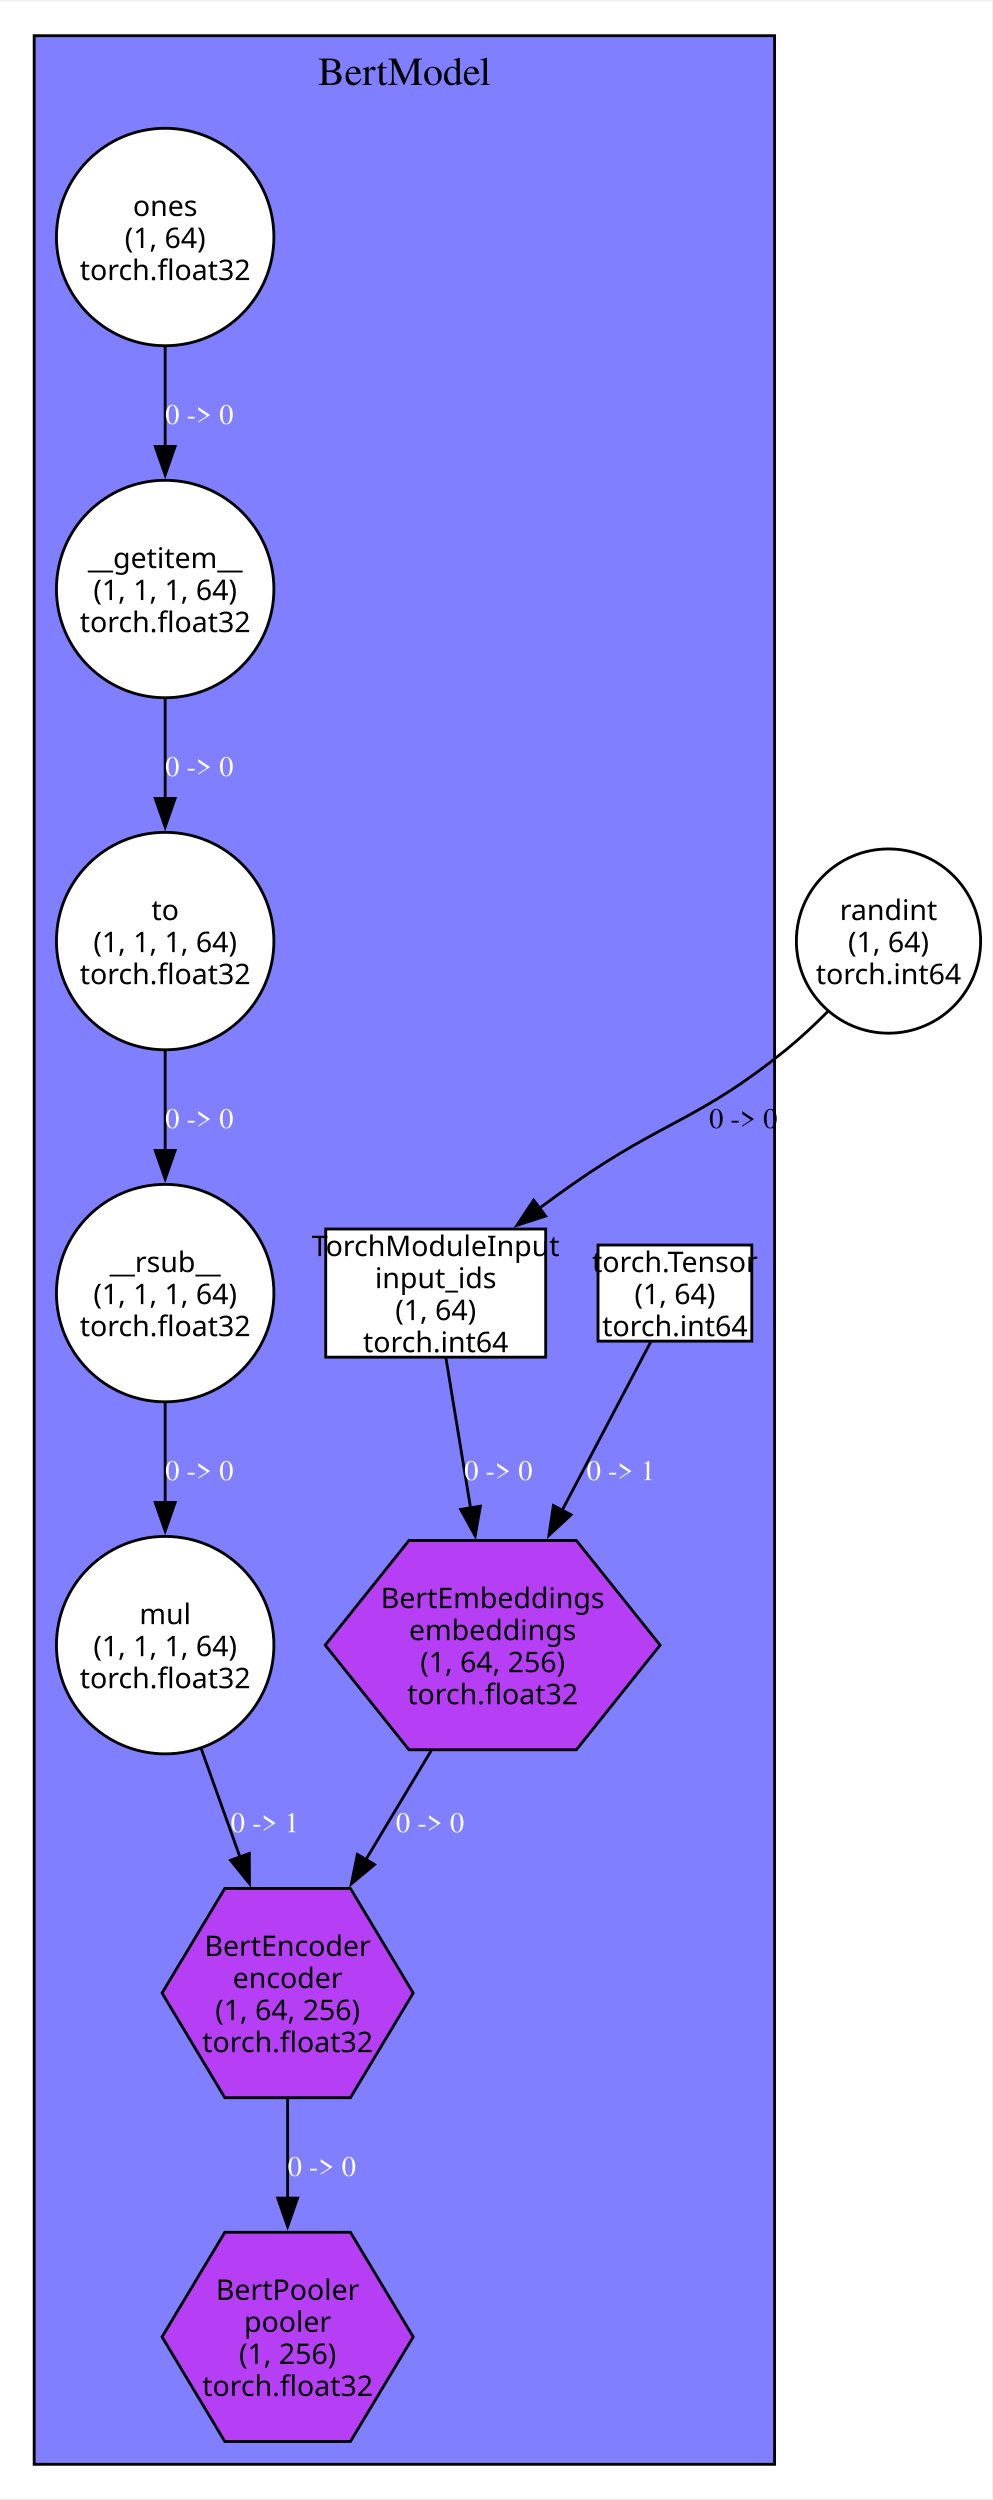
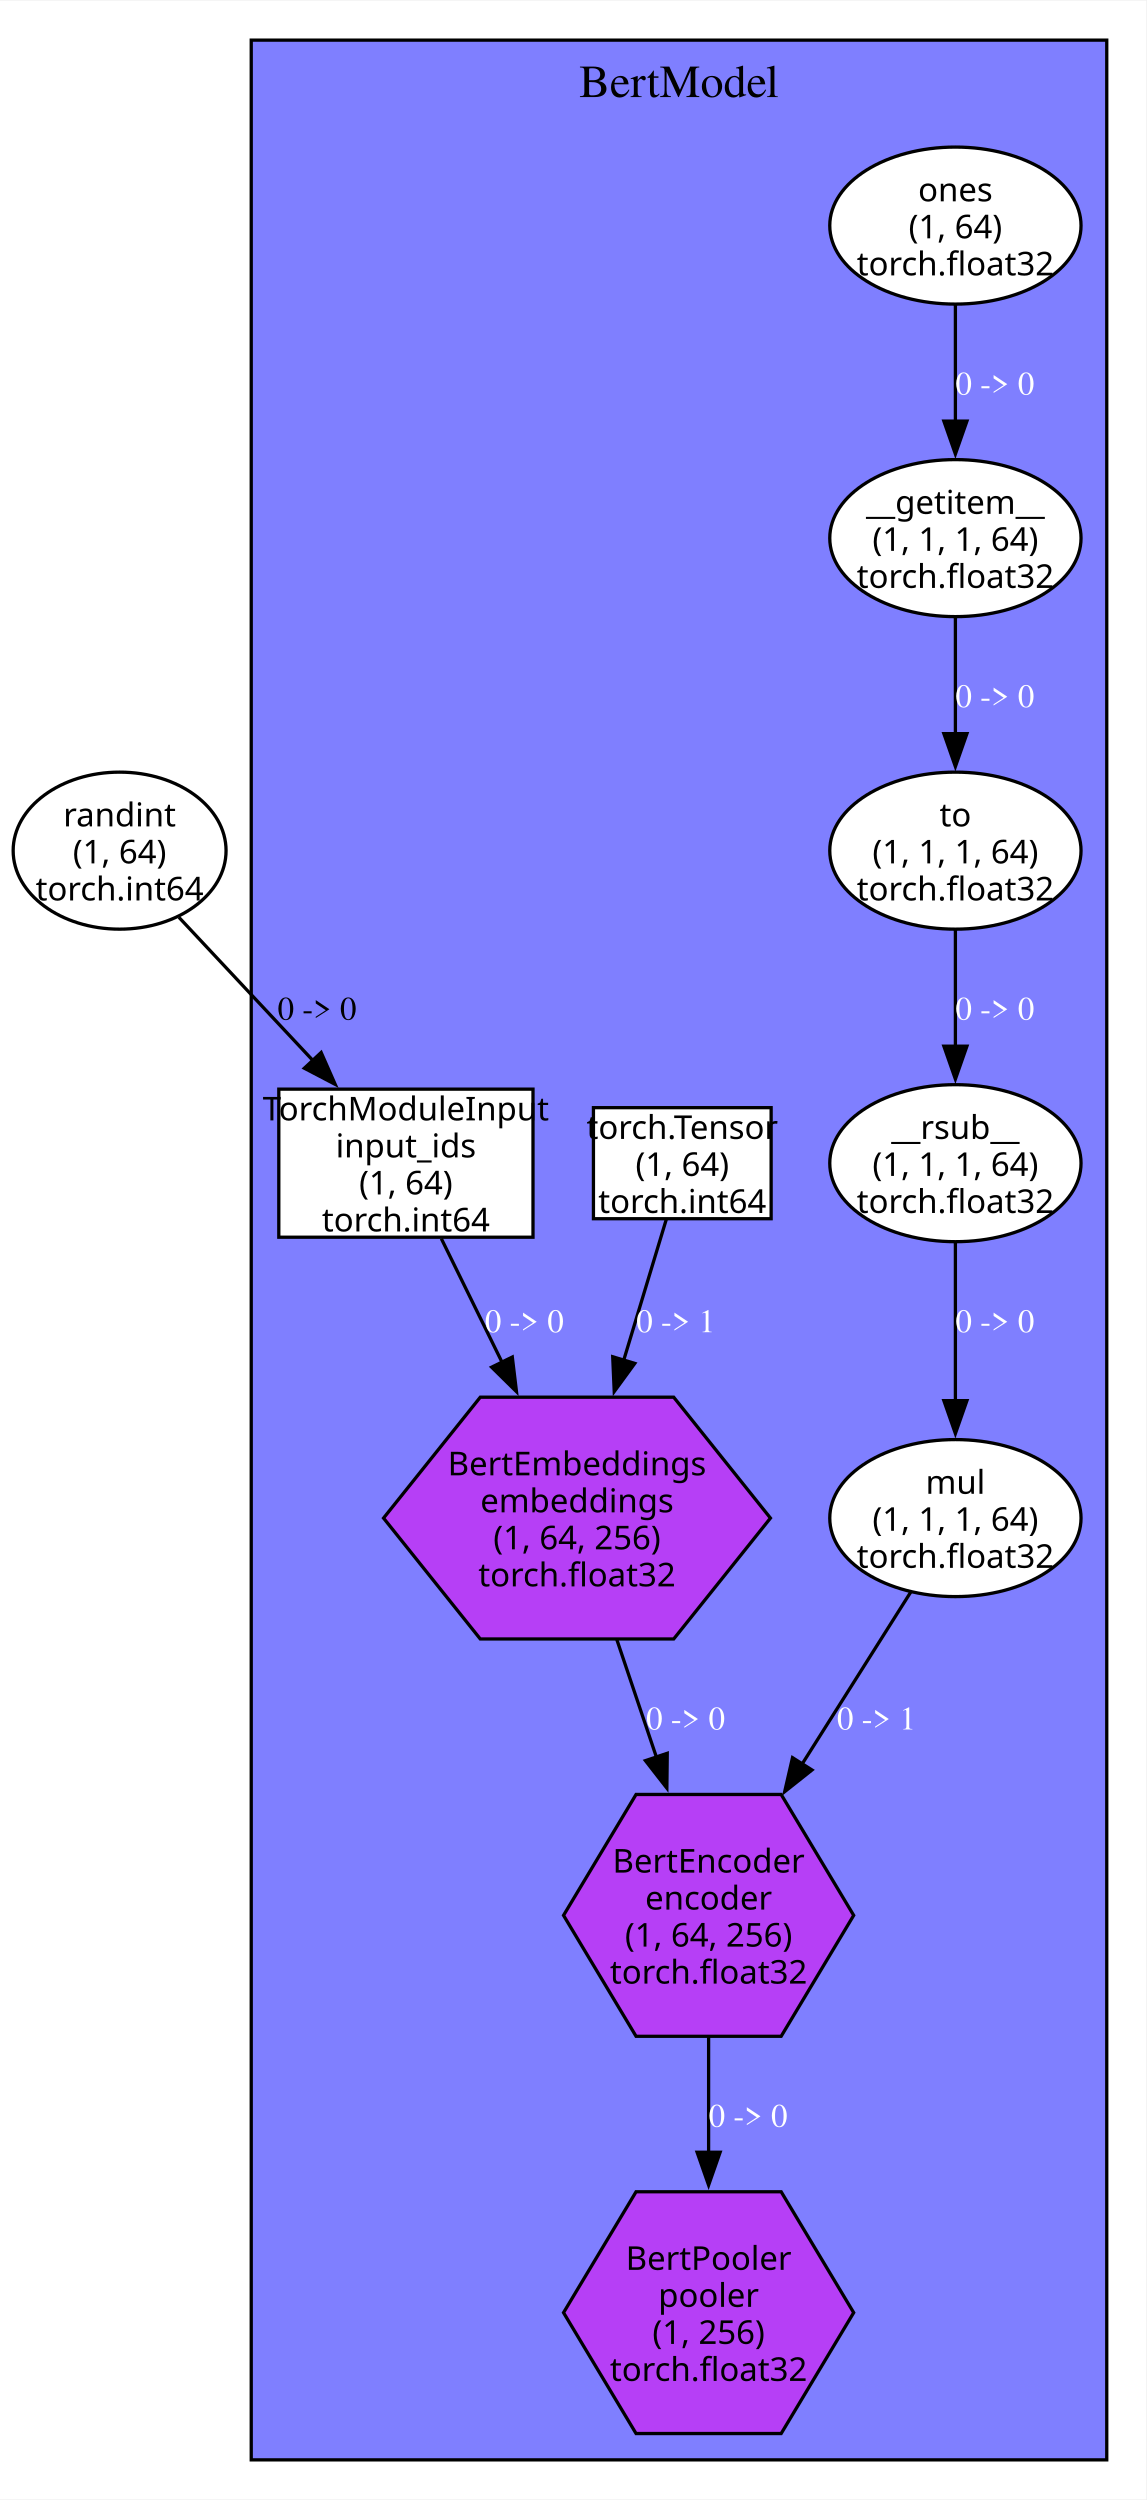
- <svg xmlns="http://www.w3.org/2000/svg" width="348pt" height="877pt" viewBox="0.00 0.00 348.35 876.81">
-   <g id="graph0" class="graph" transform="scale(1 1) rotate(0) translate(4 872.81)">
-     <polygon fill="white" stroke="none" points="-4,4 -4,-872.81 344.35,-872.81 344.35,4 -4,4" />
+ <svg xmlns="http://www.w3.org/2000/svg" width="348pt" height="759pt" viewBox="0.00 0.00 348.35 759.37">
+   <g id="graph0" class="graph" transform="scale(1 1) rotate(0) translate(4 755.37)">
+     <polygon fill="white" stroke="none" points="-4,4 -4,-755.37 344.35,-755.37 344.35,4 -4,4" />
    <g id="clust1" class="cluster">
-       <polygon fill="#0000ff" fill-opacity="0.502" stroke="black" points="8,-8 8,-860.81 268,-860.81 268,-8 8,-8" />
-       <text text-anchor="middle" x="138" y="-843.51" font-family="Times,serif" font-size="14.00">BertModel</text>
+       <polygon fill="#0000ff" fill-opacity="0.502" stroke="black" points="72.35,-8 72.35,-743.37 332.35,-743.37 332.35,-8 72.35,-8" />
+       <text text-anchor="middle" x="202.35" y="-726.07" font-family="Times,serif" font-size="14.00">BertModel</text>
    </g>
    <g id="node1" class="node">
-       <polygon fill="white" stroke="black" points="260,-436.15 206,-436.15 206,-402.4 260,-402.4 260,-436.15" />
-       <text text-anchor="middle" x="233" y="-426.65" font-family="Linux libertine" font-size="10.00">torch.Tensor</text>
-       <text text-anchor="middle" x="233" y="-415.4" font-family="Linux libertine" font-size="10.00">(1, 64)</text>
-       <text text-anchor="middle" x="233" y="-404.15" font-family="Linux libertine" font-size="10.00">torch.int64</text>
+       <ellipse fill="white" stroke="black" cx="32.35" cy="-497.05" rx="32.35" ry="23.86" />
+       <text text-anchor="middle" x="32.35" y="-504.42" font-family="Linux libertine" font-size="10.00">randint</text>
+       <text text-anchor="middle" x="32.35" y="-493.17" font-family="Linux libertine" font-size="10.00">(1, 64)</text>
+       <text text-anchor="middle" x="32.35" y="-481.92" font-family="Linux libertine" font-size="10.00">torch.int64</text>
+     </g>
+     <g id="node7" class="node">
+       <polygon fill="white" stroke="black" points="157.98,-424.57 80.73,-424.57 80.73,-379.57 157.98,-379.57 157.98,-424.57" />
+       <text text-anchor="middle" x="119.35" y="-415.07" font-family="Linux libertine" font-size="10.00">TorchModuleInput</text>
+       <text text-anchor="middle" x="119.35" y="-403.82" font-family="Linux libertine" font-size="10.00">input_ids</text>
+       <text text-anchor="middle" x="119.35" y="-392.57" font-family="Linux libertine" font-size="10.00">(1, 64)</text>
+       <text text-anchor="middle" x="119.35" y="-381.32" font-family="Linux libertine" font-size="10.00">torch.int64</text>
+     </g>
+     <g id="edge10" class="edge">
+       <path fill="none" stroke="black" d="M50.38,-476.78C62.19,-464.16 77.88,-447.39 91.31,-433.04" />
+       <polygon fill="black" stroke="black" points="93.6,-435.71 97.87,-426.02 88.49,-430.93 93.6,-435.71" />
+       <text text-anchor="middle" x="92.35" y="-445.68" font-family="Times,serif" font-size="10.00">0 -&gt; 0</text>
    </g>
    <g id="node2" class="node">
-       <polygon fill="#ee00ee" fill-opacity="0.502" stroke="black" points="227.79,-295.65 198.39,-332.4 139.61,-332.4 110.21,-295.65 139.61,-258.91 198.39,-258.91 227.79,-295.65" />
-       <text text-anchor="middle" x="169" y="-308.65" font-family="Linux libertine" font-size="10.00">BertEmbeddings</text>
-       <text text-anchor="middle" x="169" y="-297.4" font-family="Linux libertine" font-size="10.00">embeddings</text>
-       <text text-anchor="middle" x="169" y="-286.15" font-family="Linux libertine" font-size="10.00">(1, 64, 256)</text>
-       <text text-anchor="middle" x="169" y="-274.9" font-family="Linux libertine" font-size="10.00">torch.float32</text>
+       <ellipse fill="white" stroke="black" cx="286.35" cy="-402.07" rx="38.18" ry="23.86" />
+       <text text-anchor="middle" x="286.35" y="-409.44" font-family="Linux libertine" font-size="10.00">__rsub__</text>
+       <text text-anchor="middle" x="286.35" y="-398.19" font-family="Linux libertine" font-size="10.00">(1, 1, 1, 64)</text>
+       <text text-anchor="middle" x="286.35" y="-386.94" font-family="Linux libertine" font-size="10.00">torch.float32</text>
+     </g>
+     <g id="node10" class="node">
+       <ellipse fill="white" stroke="black" cx="286.35" cy="-294.21" rx="38.18" ry="23.86" />
+       <text text-anchor="middle" x="286.35" y="-301.59" font-family="Linux libertine" font-size="10.00">mul</text>
+       <text text-anchor="middle" x="286.35" y="-290.34" font-family="Linux libertine" font-size="10.00">(1, 1, 1, 64)</text>
+       <text text-anchor="middle" x="286.35" y="-279.09" font-family="Linux libertine" font-size="10.00">torch.float32</text>
+     </g>
+     <g id="edge9" class="edge">
+       <path fill="none" stroke="black" d="M286.35,-377.84C286.35,-363.77 286.35,-345.57 286.35,-329.83" />
+       <polygon fill="black" stroke="black" points="289.85,-329.9 286.35,-319.9 282.85,-329.9 289.85,-329.9" />
+       <text text-anchor="middle" x="298.35" y="-350.7" font-family="Times,serif" font-size="10.00" fill="white">0 -&gt; 0</text>
+     </g>
+     <g id="node3" class="node">
+       <polygon fill="#ee00ee" fill-opacity="0.502" stroke="black" points="255.44,-52.74 233.4,-89.48 189.3,-89.48 167.26,-52.74 189.3,-16 233.4,-16 255.44,-52.74" />
+       <text text-anchor="middle" x="211.35" y="-65.74" font-family="Linux libertine" font-size="10.00">BertPooler</text>
+       <text text-anchor="middle" x="211.35" y="-54.49" font-family="Linux libertine" font-size="10.00">pooler</text>
+       <text text-anchor="middle" x="211.35" y="-43.24" font-family="Linux libertine" font-size="10.00">(1, 256)</text>
+       <text text-anchor="middle" x="211.35" y="-31.99" font-family="Linux libertine" font-size="10.00">torch.float32</text>
+     </g>
+     <g id="node4" class="node">
+       <ellipse fill="white" stroke="black" cx="286.35" cy="-592.03" rx="38.18" ry="23.86" />
+       <text text-anchor="middle" x="286.35" y="-599.4" font-family="Linux libertine" font-size="10.00">__getitem__</text>
+       <text text-anchor="middle" x="286.35" y="-588.15" font-family="Linux libertine" font-size="10.00">(1, 1, 1, 64)</text>
+       <text text-anchor="middle" x="286.35" y="-576.9" font-family="Linux libertine" font-size="10.00">torch.float32</text>
+     </g>
+     <g id="node6" class="node">
+       <ellipse fill="white" stroke="black" cx="286.35" cy="-497.05" rx="38.18" ry="23.86" />
+       <text text-anchor="middle" x="286.35" y="-504.42" font-family="Linux libertine" font-size="10.00">to</text>
+       <text text-anchor="middle" x="286.35" y="-493.17" font-family="Linux libertine" font-size="10.00">(1, 1, 1, 64)</text>
+       <text text-anchor="middle" x="286.35" y="-481.92" font-family="Linux libertine" font-size="10.00">torch.float32</text>
+     </g>
+     <g id="edge6" class="edge">
+       <path fill="none" stroke="black" d="M286.35,-568.04C286.35,-557.32 286.35,-544.32 286.35,-532.45" />
+       <polygon fill="black" stroke="black" points="289.85,-532.6 286.35,-522.6 282.85,-532.6 289.85,-532.6" />
+       <text text-anchor="middle" x="298.35" y="-540.66" font-family="Times,serif" font-size="10.00" fill="white">0 -&gt; 0</text>
+     </g>
+     <g id="node5" class="node">
+       <polygon fill="#ee00ee" fill-opacity="0.502" stroke="black" points="255.44,-173.48 233.4,-210.22 189.3,-210.22 167.26,-173.48 189.3,-136.73 233.4,-136.73 255.44,-173.48" />
+       <text text-anchor="middle" x="211.35" y="-186.48" font-family="Linux libertine" font-size="10.00">BertEncoder</text>
+       <text text-anchor="middle" x="211.35" y="-175.23" font-family="Linux libertine" font-size="10.00">encoder</text>
+       <text text-anchor="middle" x="211.35" y="-163.98" font-family="Linux libertine" font-size="10.00">(1, 64, 256)</text>
+       <text text-anchor="middle" x="211.35" y="-152.73" font-family="Linux libertine" font-size="10.00">torch.float32</text>
+     </g>
+     <g id="edge2" class="edge">
+       <path fill="none" stroke="black" d="M211.35,-136.53C211.35,-125.47 211.35,-113.12 211.35,-101.41" />
+       <polygon fill="black" stroke="black" points="214.85,-101.49 211.35,-91.49 207.85,-101.49 214.85,-101.49" />
+       <text text-anchor="middle" x="223.35" y="-109.23" font-family="Times,serif" font-size="10.00" fill="white">0 -&gt; 0</text>
    </g>
    <g id="edge1" class="edge">
-       <path fill="none" stroke="black" d="M224.5,-402.12C216.55,-387.02 204.29,-363.72 193.32,-342.86" />
-       <polygon fill="black" stroke="black" points="196.52,-341.42 188.76,-334.2 190.32,-344.68 196.52,-341.42" />
-       <text text-anchor="middle" x="214" y="-353.59" font-family="Times,serif" font-size="10.00" fill="white">0 -&gt; 1</text>
+       <path fill="none" stroke="black" d="M286.35,-473.06C286.35,-462.34 286.35,-449.34 286.35,-437.47" />
+       <polygon fill="black" stroke="black" points="289.85,-437.62 286.35,-427.62 282.85,-437.62 289.85,-437.62" />
+       <text text-anchor="middle" x="298.35" y="-445.68" font-family="Times,serif" font-size="10.00" fill="white">0 -&gt; 0</text>
    </g>
-     <g id="node4" class="node">
-       <polygon fill="#ee00ee" fill-opacity="0.502" stroke="black" points="141.09,-173.48 119.05,-210.22 74.95,-210.22 52.91,-173.48 74.95,-136.73 119.05,-136.73 141.09,-173.48" />
-       <text text-anchor="middle" x="97" y="-186.48" font-family="Linux libertine" font-size="10.00">BertEncoder</text>
-       <text text-anchor="middle" x="97" y="-175.23" font-family="Linux libertine" font-size="10.00">encoder</text>
-       <text text-anchor="middle" x="97" y="-163.98" font-family="Linux libertine" font-size="10.00">(1, 64, 256)</text>
-       <text text-anchor="middle" x="97" y="-152.73" font-family="Linux libertine" font-size="10.00">torch.float32</text>
+     <g id="node9" class="node">
+       <polygon fill="#ee00ee" fill-opacity="0.502" stroke="black" points="230.14,-294.21 200.74,-330.95 141.96,-330.95 112.56,-294.21 141.96,-257.47 200.74,-257.47 230.14,-294.21" />
+       <text text-anchor="middle" x="171.35" y="-307.21" font-family="Linux libertine" font-size="10.00">BertEmbeddings</text>
+       <text text-anchor="middle" x="171.35" y="-295.96" font-family="Linux libertine" font-size="10.00">embeddings</text>
+       <text text-anchor="middle" x="171.35" y="-284.71" font-family="Linux libertine" font-size="10.00">(1, 64, 256)</text>
+       <text text-anchor="middle" x="171.35" y="-273.46" font-family="Linux libertine" font-size="10.00">torch.float32</text>
+     </g>
+     <g id="edge7" class="edge">
+       <path fill="none" stroke="black" d="M130.12,-379.14C135.48,-368.24 142.16,-354.64 148.57,-341.58" />
+       <polygon fill="black" stroke="black" points="151.69,-343.16 152.96,-332.64 145.41,-340.08 151.69,-343.16" />
+       <text text-anchor="middle" x="155.35" y="-350.7" font-family="Times,serif" font-size="10.00" fill="white">0 -&gt; 0</text>
+     </g>
+     <g id="node8" class="node">
+       <polygon fill="white" stroke="black" points="230.35,-418.94 176.35,-418.94 176.35,-385.19 230.35,-385.19 230.35,-418.94" />
+       <text text-anchor="middle" x="203.35" y="-409.44" font-family="Linux libertine" font-size="10.00">torch.Tensor</text>
+       <text text-anchor="middle" x="203.35" y="-398.19" font-family="Linux libertine" font-size="10.00">(1, 64)</text>
+       <text text-anchor="middle" x="203.35" y="-386.94" font-family="Linux libertine" font-size="10.00">torch.int64</text>
+     </g>
+     <g id="edge8" class="edge">
+       <path fill="none" stroke="black" d="M198.49,-384.99C195.03,-373.54 190.19,-357.53 185.55,-342.19" />
+       <polygon fill="black" stroke="black" points="188.91,-341.22 182.67,-332.66 182.21,-343.24 188.91,-341.22" />
+       <text text-anchor="middle" x="201.35" y="-350.7" font-family="Times,serif" font-size="10.00" fill="white">0 -&gt; 1</text>
    </g>
    <g id="edge4" class="edge">
-       <path fill="none" stroke="black" d="M147.4,-258.6C140.14,-246.48 131.94,-232.79 124.3,-220.04" />
-       <polygon fill="black" stroke="black" points="127.51,-218.59 119.37,-211.81 121.5,-222.18 127.51,-218.59" />
-       <text text-anchor="middle" x="147" y="-229.97" font-family="Times,serif" font-size="10.00" fill="white">0 -&gt; 0</text>
-     </g>
-     <g id="node3" class="node">
-       <ellipse fill="white" stroke="black" cx="54" cy="-666.51" rx="38.18" ry="38.18" />
-       <text text-anchor="middle" x="54" y="-673.88" font-family="Linux libertine" font-size="10.00">__getitem__</text>
-       <text text-anchor="middle" x="54" y="-662.63" font-family="Linux libertine" font-size="10.00">(1, 1, 1, 64)</text>
-       <text text-anchor="middle" x="54" y="-651.38" font-family="Linux libertine" font-size="10.00">torch.float32</text>
-     </g>
-     <g id="node7" class="node">
-       <ellipse fill="white" stroke="black" cx="54" cy="-542.89" rx="38.18" ry="38.18" />
-       <text text-anchor="middle" x="54" y="-550.26" font-family="Linux libertine" font-size="10.00">to</text>
-       <text text-anchor="middle" x="54" y="-539.01" font-family="Linux libertine" font-size="10.00">(1, 1, 1, 64)</text>
-       <text text-anchor="middle" x="54" y="-527.76" font-family="Linux libertine" font-size="10.00">torch.float32</text>
-     </g>
-     <g id="edge8" class="edge">
-       <path fill="none" stroke="black" d="M54,-628.02C54,-616.93 54,-604.61 54,-592.9" />
-       <polygon fill="black" stroke="black" points="57.5,-592.97 54,-582.97 50.5,-592.97 57.5,-592.97" />
-       <text text-anchor="middle" x="66" y="-600.82" font-family="Times,serif" font-size="10.00" fill="white">0 -&gt; 0</text>
-     </g>
-     <g id="node8" class="node">
-       <polygon fill="#ee00ee" fill-opacity="0.502" stroke="black" points="141.09,-52.74 119.05,-89.48 74.95,-89.48 52.91,-52.74 74.95,-16 119.05,-16 141.09,-52.74" />
-       <text text-anchor="middle" x="97" y="-65.74" font-family="Linux libertine" font-size="10.00">BertPooler</text>
-       <text text-anchor="middle" x="97" y="-54.49" font-family="Linux libertine" font-size="10.00">pooler</text>
-       <text text-anchor="middle" x="97" y="-43.24" font-family="Linux libertine" font-size="10.00">(1, 256)</text>
-       <text text-anchor="middle" x="97" y="-31.99" font-family="Linux libertine" font-size="10.00">torch.float32</text>
-     </g>
-     <g id="edge9" class="edge">
-       <path fill="none" stroke="black" d="M97,-136.53C97,-125.47 97,-113.12 97,-101.41" />
-       <polygon fill="black" stroke="black" points="100.5,-101.49 97,-91.49 93.5,-101.49 100.5,-101.49" />
-       <text text-anchor="middle" x="109" y="-109.23" font-family="Times,serif" font-size="10.00" fill="white">0 -&gt; 0</text>
-     </g>
-     <g id="node5" class="node">
-       <ellipse fill="white" stroke="black" cx="54" cy="-295.65" rx="38.18" ry="38.18" />
-       <text text-anchor="middle" x="54" y="-303.03" font-family="Linux libertine" font-size="10.00">mul</text>
-       <text text-anchor="middle" x="54" y="-291.78" font-family="Linux libertine" font-size="10.00">(1, 1, 1, 64)</text>
-       <text text-anchor="middle" x="54" y="-280.53" font-family="Linux libertine" font-size="10.00">torch.float32</text>
+       <path fill="none" stroke="black" d="M183.46,-257.27C187.26,-245.98 191.52,-233.34 195.54,-221.41" />
+       <polygon fill="black" stroke="black" points="198.78,-222.74 198.66,-212.15 192.15,-220.5 198.78,-222.74" />
+       <text text-anchor="middle" x="204.35" y="-229.97" font-family="Times,serif" font-size="10.00" fill="white">0 -&gt; 0</text>
    </g>
    <g id="edge5" class="edge">
-       <path fill="none" stroke="black" d="M66.67,-259.25C70.92,-247.36 75.73,-233.91 80.25,-221.29" />
-       <polygon fill="black" stroke="black" points="83.54,-222.48 83.61,-211.89 76.95,-220.12 83.54,-222.48" />
-       <text text-anchor="middle" x="89" y="-229.97" font-family="Times,serif" font-size="10.00" fill="white">0 -&gt; 1</text>
+       <path fill="none" stroke="black" d="M272.77,-271.71C263.58,-257.16 251.1,-237.41 239.79,-219.5" />
+       <polygon fill="black" stroke="black" points="242.77,-217.66 234.47,-211.07 236.85,-221.4 242.77,-217.66" />
+       <text text-anchor="middle" x="262.35" y="-229.97" font-family="Times,serif" font-size="10.00" fill="white">0 -&gt; 1</text>
    </g>
-     <g id="node6" class="node">
-       <ellipse fill="white" stroke="black" cx="54" cy="-419.27" rx="38.18" ry="38.18" />
-       <text text-anchor="middle" x="54" y="-426.65" font-family="Linux libertine" font-size="10.00">__rsub__</text>
-       <text text-anchor="middle" x="54" y="-415.4" font-family="Linux libertine" font-size="10.00">(1, 1, 1, 64)</text>
-       <text text-anchor="middle" x="54" y="-404.15" font-family="Linux libertine" font-size="10.00">torch.float32</text>
-     </g>
-     <g id="edge6" class="edge">
-       <path fill="none" stroke="black" d="M54,-380.79C54,-369.69 54,-357.37 54,-345.66" />
-       <polygon fill="black" stroke="black" points="57.5,-345.73 54,-335.73 50.5,-345.73 57.5,-345.73" />
-       <text text-anchor="middle" x="66" y="-353.59" font-family="Times,serif" font-size="10.00" fill="white">0 -&gt; 0</text>
-     </g>
-     <g id="edge7" class="edge">
-       <path fill="none" stroke="black" d="M54,-504.41C54,-493.31 54,-480.99 54,-469.28" />
-       <polygon fill="black" stroke="black" points="57.5,-469.35 54,-459.35 50.5,-469.35 57.5,-469.35" />
-       <text text-anchor="middle" x="66" y="-477.2" font-family="Times,serif" font-size="10.00" fill="white">0 -&gt; 0</text>
-     </g>
-     <g id="node9" class="node">
-       <ellipse fill="white" stroke="black" cx="54" cy="-790.12" rx="38.18" ry="38.18" />
-       <text text-anchor="middle" x="54" y="-797.5" font-family="Linux libertine" font-size="10.00">ones</text>
-       <text text-anchor="middle" x="54" y="-786.25" font-family="Linux libertine" font-size="10.00">(1, 64)</text>
-       <text text-anchor="middle" x="54" y="-775" font-family="Linux libertine" font-size="10.00">torch.float32</text>
+     <g id="node11" class="node">
+       <ellipse fill="white" stroke="black" cx="286.35" cy="-687.01" rx="38.18" ry="23.86" />
+       <text text-anchor="middle" x="286.35" y="-694.38" font-family="Linux libertine" font-size="10.00">ones</text>
+       <text text-anchor="middle" x="286.35" y="-683.13" font-family="Linux libertine" font-size="10.00">(1, 64)</text>
+       <text text-anchor="middle" x="286.35" y="-671.88" font-family="Linux libertine" font-size="10.00">torch.float32</text>
    </g>
    <g id="edge3" class="edge">
-       <path fill="none" stroke="black" d="M54,-751.64C54,-740.54 54,-728.23 54,-716.51" />
-       <polygon fill="black" stroke="black" points="57.5,-716.59 54,-706.59 50.5,-716.59 57.5,-716.59" />
-       <text text-anchor="middle" x="66" y="-724.44" font-family="Times,serif" font-size="10.00" fill="white">0 -&gt; 0</text>
-     </g>
-     <g id="node10" class="node">
-       <polygon fill="white" stroke="black" points="187.62,-441.77 110.38,-441.77 110.38,-396.77 187.62,-396.77 187.62,-441.77" />
-       <text text-anchor="middle" x="149" y="-432.27" font-family="Linux libertine" font-size="10.00">TorchModuleInput</text>
-       <text text-anchor="middle" x="149" y="-421.02" font-family="Linux libertine" font-size="10.00">input_ids</text>
-       <text text-anchor="middle" x="149" y="-409.77" font-family="Linux libertine" font-size="10.00">(1, 64)</text>
-       <text text-anchor="middle" x="149" y="-398.52" font-family="Linux libertine" font-size="10.00">torch.int64</text>
-     </g>
-     <g id="edge2" class="edge">
-       <path fill="none" stroke="black" d="M152.58,-396.53C154.98,-381.89 158.25,-362 161.24,-343.83" />
-       <polygon fill="black" stroke="black" points="164.69,-344.44 162.86,-334 157.78,-343.3 164.69,-344.44" />
-       <text text-anchor="middle" x="171" y="-353.59" font-family="Times,serif" font-size="10.00" fill="white">0 -&gt; 0</text>
-     </g>
-     <g id="node11" class="node">
-       <ellipse fill="white" stroke="black" cx="308" cy="-542.89" rx="32.35" ry="32.35" />
-       <text text-anchor="middle" x="308" y="-550.26" font-family="Linux libertine" font-size="10.00">randint</text>
-       <text text-anchor="middle" x="308" y="-539.01" font-family="Linux libertine" font-size="10.00">(1, 64)</text>
-       <text text-anchor="middle" x="308" y="-527.76" font-family="Linux libertine" font-size="10.00">torch.int64</text>
-     </g>
-     <g id="edge10" class="edge">
-       <path fill="none" stroke="black" d="M286.73,-518.19C282.07,-513.51 277.02,-508.78 272,-504.7 241.41,-479.87 229.28,-480.04 197,-457.45 193.16,-454.77 189.21,-451.89 185.3,-448.98" />
-       <polygon fill="black" stroke="black" points="187.61,-446.34 177.53,-443.08 183.38,-451.92 187.61,-446.34" />
-       <text text-anchor="middle" x="257" y="-477.2" font-family="Times,serif" font-size="10.00">0 -&gt; 0</text>
+       <path fill="none" stroke="black" d="M286.35,-663.02C286.35,-652.3 286.35,-639.3 286.35,-627.43" />
+       <polygon fill="black" stroke="black" points="289.85,-627.58 286.35,-617.58 282.85,-627.58 289.85,-627.58" />
+       <text text-anchor="middle" x="298.35" y="-635.64" font-family="Times,serif" font-size="10.00" fill="white">0 -&gt; 0</text>
    </g>
  </g>
</svg>
